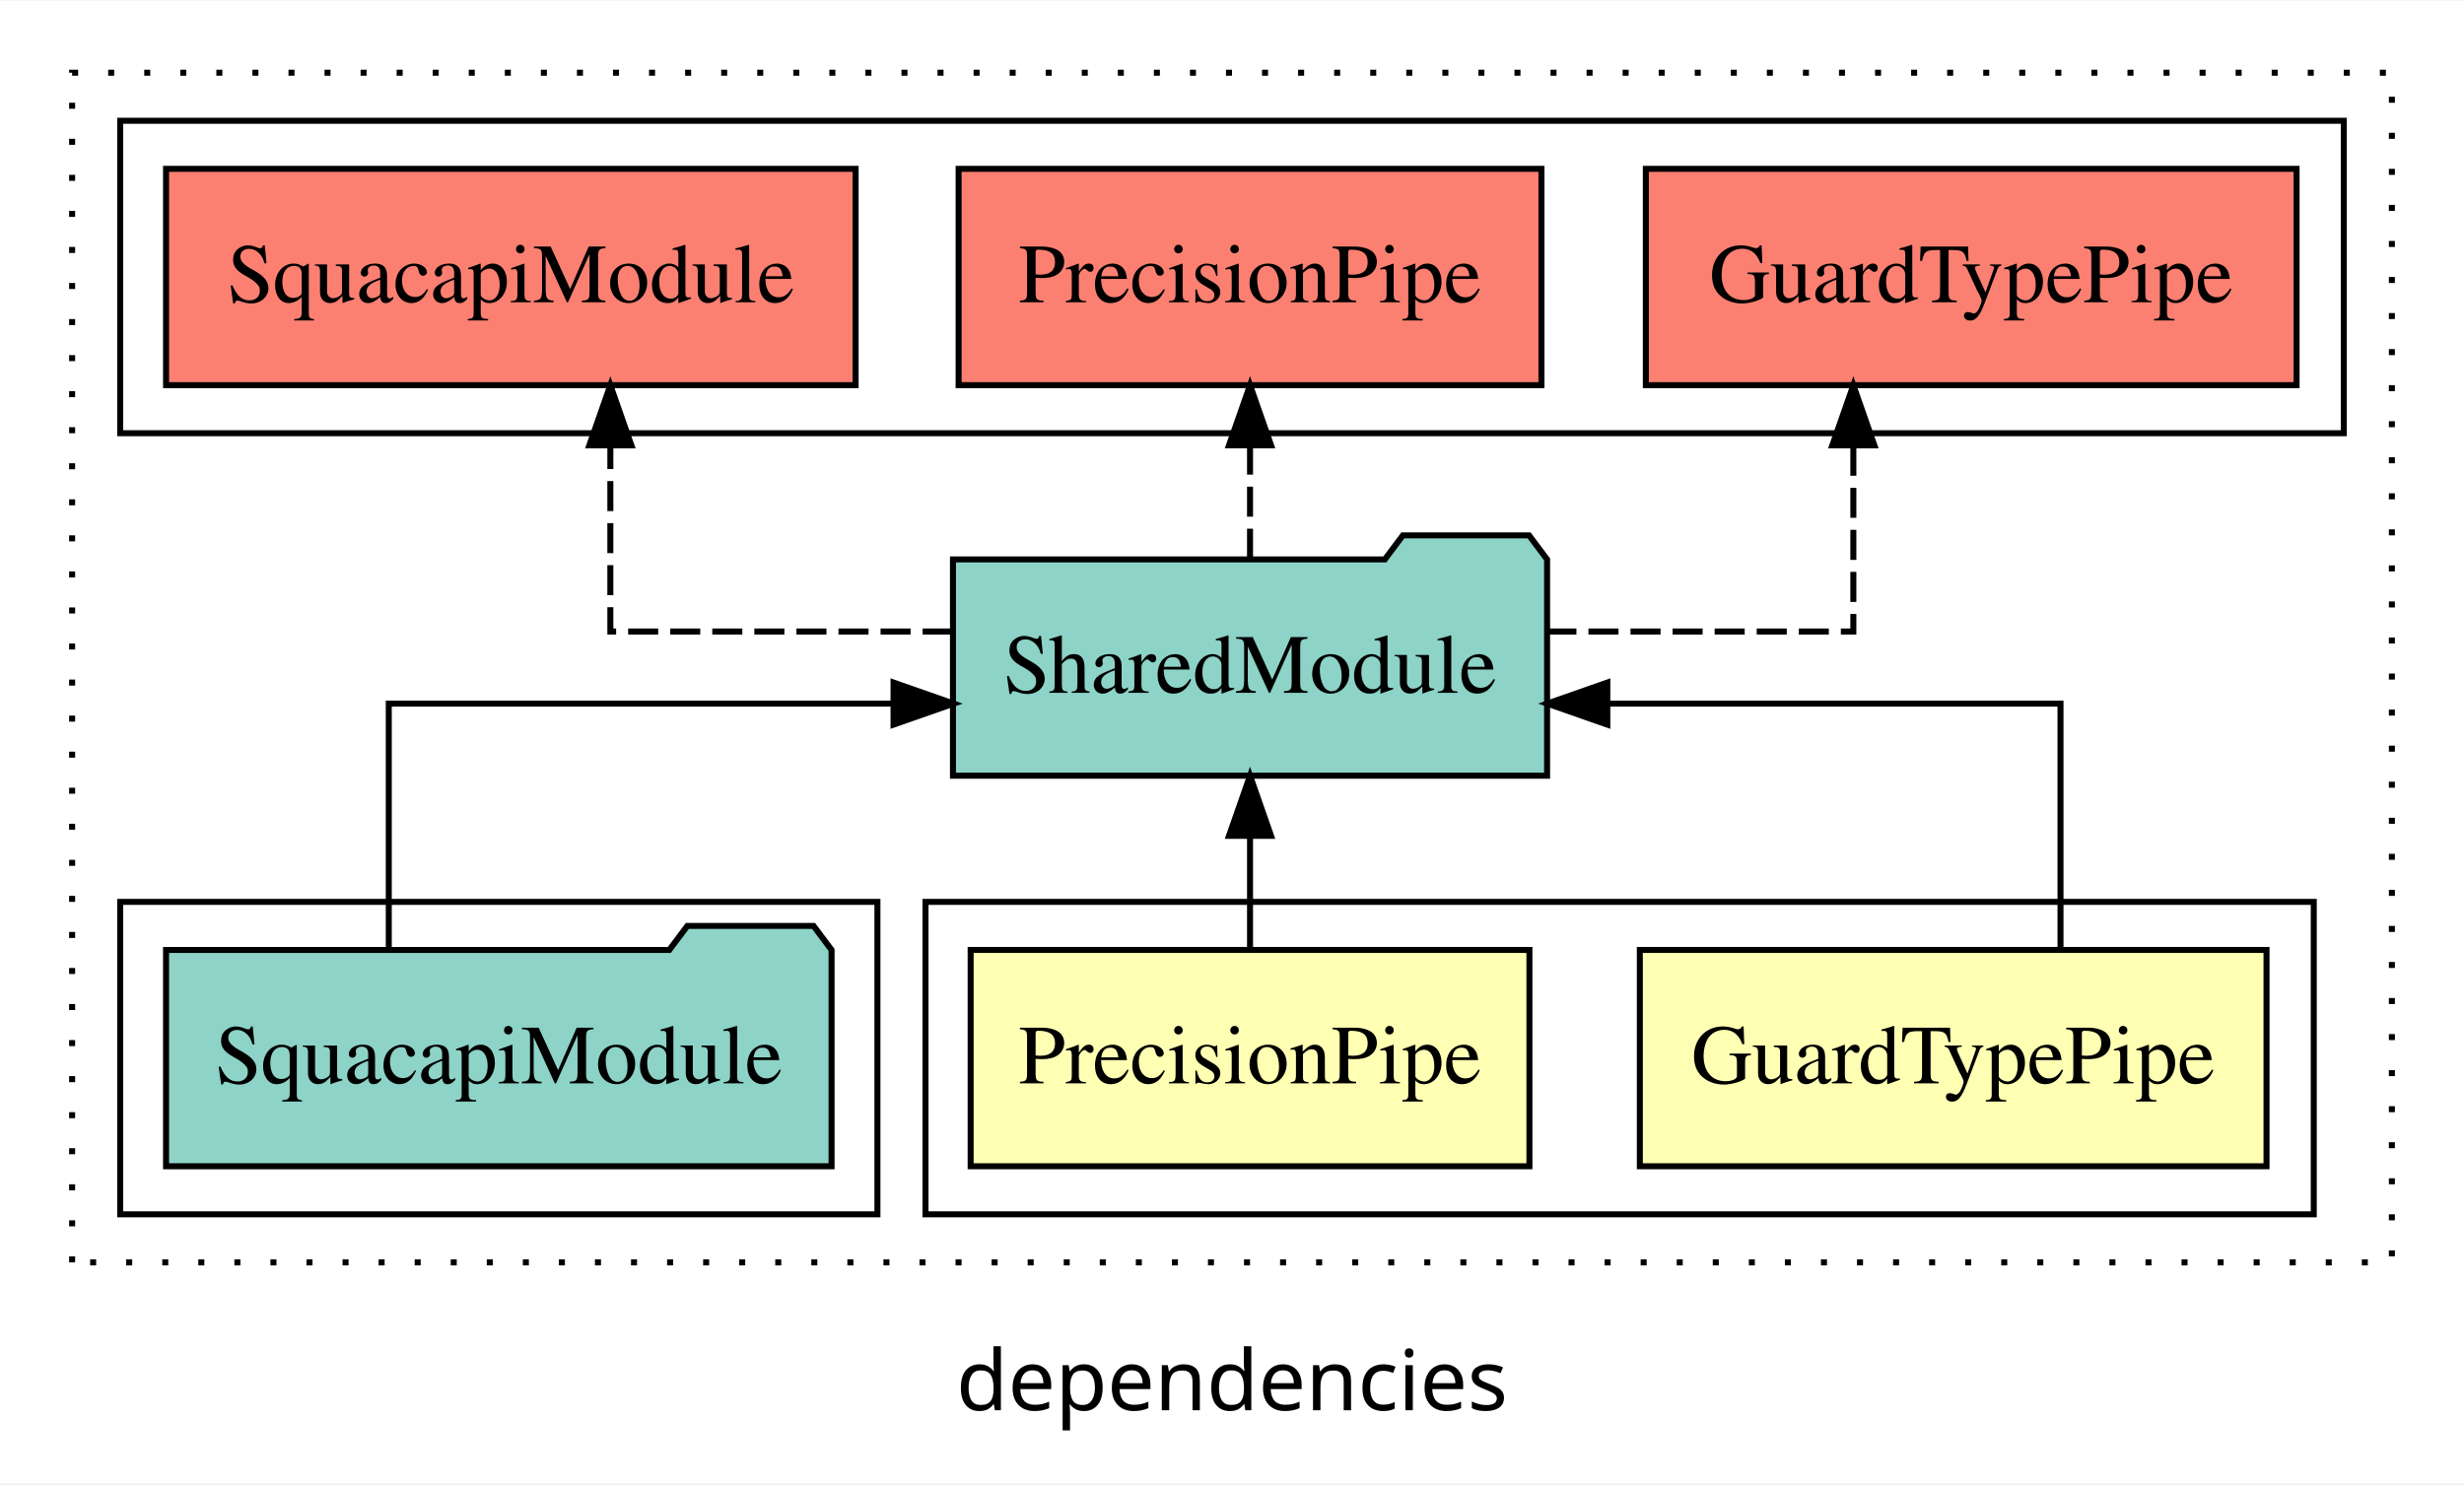
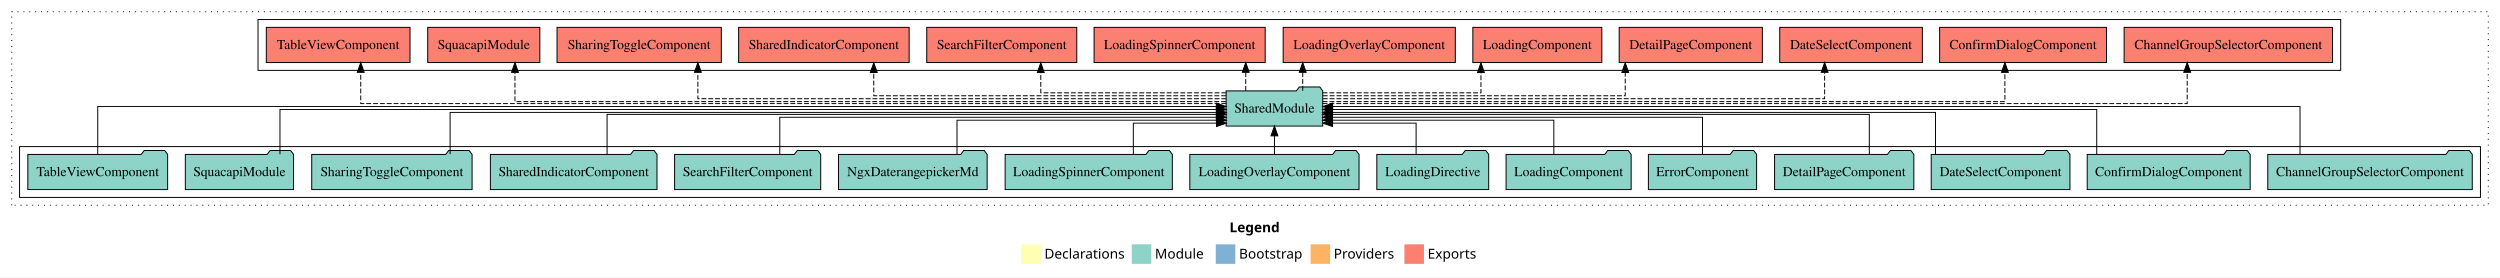
- <svg xmlns="http://www.w3.org/2000/svg" width="410pt" height="247pt" viewBox="0.00 0.00 410.00 246.80">
-   <g id="graph0" class="graph" transform="scale(1 1) rotate(0) translate(4 242.8)">
-     <polygon fill="white" stroke="transparent" points="-4,4 -4,-242.8 406,-242.8 406,4 -4,4" />
-     <text text-anchor="middle" x="201" y="-8.2" font-family="sans-serif" font-size="14.00">dependencies</text>
+ <svg xmlns="http://www.w3.org/2000/svg" width="2558pt" height="284pt" viewBox="0.00 0.00 2558.00 284.00">
+   <g id="graph0" class="graph" transform="scale(1 1) rotate(0) translate(4 280)">
+     <polygon fill="white" stroke="transparent" points="-4,4 -4,-280 2554,-280 2554,4 -4,4" />
+     <text text-anchor="start" x="1254.01" y="-42.4" font-family="Times-12" font-weight="bold" font-size="14.00">Legend</text>
+     <polygon fill="#ffffb3" stroke="transparent" points="1041,-10 1041,-30 1061,-30 1061,-10 1041,-10" />
+     <text text-anchor="start" x="1064.63" y="-15.4" font-family="Times-12" font-size="14.00">  Declarations</text>
+     <polygon fill="#8dd3c7" stroke="transparent" points="1154,-10 1154,-30 1174,-30 1174,-10 1154,-10" />
+     <text text-anchor="start" x="1177.73" y="-15.4" font-family="Times-12" font-size="14.00">  Module</text>
+     <polygon fill="#80b1d3" stroke="transparent" points="1240,-10 1240,-30 1260,-30 1260,-10 1240,-10" />
+     <text text-anchor="start" x="1263.78" y="-15.4" font-family="Times-12" font-size="14.00">  Bootstrap</text>
+     <polygon fill="#fdb462" stroke="transparent" points="1337,-10 1337,-30 1357,-30 1357,-10 1337,-10" />
+     <text text-anchor="start" x="1360.67" y="-15.4" font-family="Times-12" font-size="14.00">  Providers</text>
+     <polygon fill="#fb8072" stroke="transparent" points="1433,-10 1433,-30 1453,-30 1453,-10 1433,-10" />
+     <text text-anchor="start" x="1456.73" y="-15.4" font-family="Times-12" font-size="14.00">  Exports</text>
    <g id="clust1" class="cluster">
-       <polygon fill="none" stroke="black" stroke-dasharray="1,5" points="8,-32.8 8,-230.8 394,-230.8 394,-32.8 8,-32.8" />
-     </g>
-     <g id="clust2" class="cluster">
-       <polygon fill="none" stroke="black" points="150,-40.8 150,-92.8 381,-92.8 381,-40.8 150,-40.8" />
-     </g>
-     <g id="clust6" class="cluster">
-       <polygon fill="none" stroke="black" points="16,-170.8 16,-222.8 386,-222.8 386,-170.8 16,-170.8" />
-     </g>
-     <g id="clust5" class="cluster">
-       <polygon fill="none" stroke="black" points="16,-40.8 16,-92.8 142,-92.8 142,-40.8 16,-40.8" />
+       <polygon fill="none" stroke="black" stroke-dasharray="1,5" points="8,-70 8,-268 2542,-268 2542,-70 8,-70" />
+     </g>
+     <g id="clust3" class="cluster">
+       <polygon fill="none" stroke="black" points="16,-78 16,-130 2534,-130 2534,-78 16,-78" />
+     </g>
+     <g id="clust4" class="cluster">
+       <polygon fill="none" stroke="black" points="260,-208 260,-260 2391,-260 2391,-208 260,-208" />
    </g>
    <g id="node1" class="node">
-       <polygon fill="#ffffb3" stroke="black" points="373.14,-84.8 268.86,-84.8 268.86,-48.8 373.14,-48.8 373.14,-84.8" />
-       <text text-anchor="middle" x="321" y="-62.6" font-family="Times,serif" font-size="14.00">GuardTypePipe</text>
+       <polygon fill="#8dd3c7" stroke="black" points="2525.62,-122 2522.62,-126 2501.62,-126 2498.62,-122 2316.38,-122 2316.38,-86 2525.62,-86 2525.62,-122" />
+       <text text-anchor="middle" x="2421" y="-99.8" font-family="Times,serif" font-size="14.00">ChannelGroupSelectorComponent</text>
+     </g>
+     <g id="node16" class="node">
+       <polygon fill="#8dd3c7" stroke="black" points="1349.42,-187 1346.42,-191 1325.42,-191 1322.42,-187 1250.58,-187 1250.58,-151 1349.42,-151 1349.42,-187" />
+       <text text-anchor="middle" x="1300" y="-164.8" font-family="Times,serif" font-size="14.00">SharedModule</text>
+     </g>
+     <g id="edge1" class="edge">
+       <path fill="none" stroke="black" d="M2349.38,-122.31C2349.38,-142.15 2349.38,-171 2349.38,-171 2349.38,-171 1359.56,-171 1359.56,-171" />
+       <polygon fill="black" stroke="black" points="1359.56,-167.5 1349.56,-171 1359.56,-174.5 1359.56,-167.5" />
+     </g>
+     <g id="node2" class="node">
+       <polygon fill="#8dd3c7" stroke="black" points="2298.37,-122 2295.37,-126 2274.37,-126 2271.37,-122 2131.63,-122 2131.63,-86 2298.37,-86 2298.37,-122" />
+       <text text-anchor="middle" x="2215" y="-99.8" font-family="Times,serif" font-size="14.00">ConfirmDialogComponent</text>
+     </g>
+     <g id="edge2" class="edge">
+       <path fill="none" stroke="black" d="M2141.38,-122.17C2141.38,-141.09 2141.38,-168 2141.38,-168 2141.38,-168 1359.49,-168 1359.49,-168" />
+       <polygon fill="black" stroke="black" points="1359.49,-164.5 1349.49,-168 1359.49,-171.5 1359.49,-164.5" />
    </g>
    <g id="node3" class="node">
-       <polygon fill="#8dd3c7" stroke="black" points="253.43,-149.8 250.43,-153.8 229.43,-153.8 226.43,-149.8 154.57,-149.8 154.57,-113.8 253.43,-113.8 253.43,-149.8" />
-       <text text-anchor="middle" x="204" y="-127.6" font-family="Times,serif" font-size="14.00">SharedModule</text>
-     </g>
-     <g id="edge1" class="edge">
-       <path fill="none" stroke="black" d="M338.86,-84.82C338.86,-102.17 338.86,-125.8 338.86,-125.8 338.86,-125.8 263.45,-125.8 263.45,-125.8" />
-       <polygon fill="black" stroke="black" points="263.45,-122.3 253.45,-125.8 263.45,-129.3 263.45,-122.3" />
-     </g>
-     <g id="node2" class="node">
-       <polygon fill="#ffffb3" stroke="black" points="250.49,-84.8 157.51,-84.8 157.51,-48.8 250.49,-48.8 250.49,-84.8" />
-       <text text-anchor="middle" x="204" y="-62.6" font-family="Times,serif" font-size="14.00">PrecisionPipe</text>
-     </g>
-     <g id="edge2" class="edge">
-       <path fill="none" stroke="black" d="M204,-84.91C204,-84.91 204,-103.79 204,-103.79" />
-       <polygon fill="black" stroke="black" points="200.5,-103.79 204,-113.79 207.5,-103.79 200.5,-103.79" />
+       <polygon fill="#8dd3c7" stroke="black" points="2113.97,-122 2110.97,-126 2089.97,-126 2086.97,-122 1972.03,-122 1972.03,-86 2113.97,-86 2113.97,-122" />
+       <text text-anchor="middle" x="2043" y="-99.8" font-family="Times,serif" font-size="14.00">DateSelectComponent</text>
+     </g>
+     <g id="edge3" class="edge">
+       <path fill="none" stroke="black" d="M1976.41,-122.3C1976.41,-140.27 1976.41,-165 1976.41,-165 1976.41,-165 1359.46,-165 1359.46,-165" />
+       <polygon fill="black" stroke="black" points="1359.46,-161.5 1349.46,-165 1359.46,-168.5 1359.46,-161.5" />
+     </g>
+     <g id="node4" class="node">
+       <polygon fill="#8dd3c7" stroke="black" points="1954.25,-122 1951.25,-126 1930.25,-126 1927.25,-122 1811.75,-122 1811.75,-86 1954.25,-86 1954.25,-122" />
+       <text text-anchor="middle" x="1883" y="-99.8" font-family="Times,serif" font-size="14.00">DetailPageComponent</text>
+     </g>
+     <g id="edge4" class="edge">
+       <path fill="none" stroke="black" d="M1908.67,-122.02C1908.67,-139.37 1908.67,-163 1908.67,-163 1908.67,-163 1359.29,-163 1359.29,-163" />
+       <polygon fill="black" stroke="black" points="1359.29,-159.5 1349.29,-163 1359.29,-166.5 1359.29,-159.5" />
    </g>
    <g id="node5" class="node">
-       <polygon fill="#fb8072" stroke="black" points="378.14,-214.8 269.86,-214.8 269.86,-178.8 378.14,-178.8 378.14,-214.8" />
-       <text text-anchor="middle" x="324" y="-192.6" font-family="Times,serif" font-size="14.00">GuardTypePipe </text>
-     </g>
-     <g id="edge4" class="edge">
-       <path fill="none" stroke="black" stroke-dasharray="5,2" d="M253.31,-137.8C278.7,-137.8 304.39,-137.8 304.39,-137.8 304.39,-137.8 304.39,-168.78 304.39,-168.78" />
-       <polygon fill="black" stroke="black" points="300.89,-168.78 304.39,-178.78 307.89,-168.78 300.89,-168.78" />
+       <polygon fill="#8dd3c7" stroke="black" points="1793.37,-122 1790.37,-126 1769.37,-126 1766.37,-122 1682.63,-122 1682.63,-86 1793.37,-86 1793.37,-122" />
+       <text text-anchor="middle" x="1738" y="-99.8" font-family="Times,serif" font-size="14.00">ErrorComponent</text>
+     </g>
+     <g id="edge5" class="edge">
+       <path fill="none" stroke="black" d="M1738,-122.03C1738,-138.4 1738,-160 1738,-160 1738,-160 1359.39,-160 1359.39,-160" />
+       <polygon fill="black" stroke="black" points="1359.39,-156.5 1349.39,-160 1359.39,-163.5 1359.39,-156.5" />
    </g>
    <g id="node6" class="node">
-       <polygon fill="#fb8072" stroke="black" points="252.49,-214.8 155.51,-214.8 155.51,-178.8 252.49,-178.8 252.49,-214.8" />
-       <text text-anchor="middle" x="204" y="-192.6" font-family="Times,serif" font-size="14.00">PrecisionPipe </text>
-     </g>
-     <g id="edge5" class="edge">
-       <path fill="none" stroke="black" stroke-dasharray="5,2" d="M204,-149.91C204,-149.91 204,-168.79 204,-168.79" />
-       <polygon fill="black" stroke="black" points="200.5,-168.79 204,-178.79 207.5,-168.79 200.5,-168.79" />
+       <polygon fill="#8dd3c7" stroke="black" points="1664.99,-122 1661.99,-126 1640.99,-126 1637.99,-122 1537.01,-122 1537.01,-86 1664.99,-86 1664.99,-122" />
+       <text text-anchor="middle" x="1601" y="-99.8" font-family="Times,serif" font-size="14.00">LoadingComponent</text>
+     </g>
+     <g id="edge6" class="edge">
+       <path fill="none" stroke="black" d="M1585.88,-122.24C1585.88,-137.57 1585.88,-157 1585.88,-157 1585.88,-157 1359.47,-157 1359.47,-157" />
+       <polygon fill="black" stroke="black" points="1359.47,-153.5 1349.47,-157 1359.47,-160.5 1359.47,-153.5" />
    </g>
    <g id="node7" class="node">
-       <polygon fill="#fb8072" stroke="black" points="138.37,-214.8 23.63,-214.8 23.63,-178.8 138.37,-178.8 138.37,-214.8" />
-       <text text-anchor="middle" x="81" y="-192.6" font-family="Times,serif" font-size="14.00">SquacapiModule </text>
-     </g>
-     <g id="edge6" class="edge">
-       <path fill="none" stroke="black" stroke-dasharray="5,2" d="M154.52,-137.8C126.72,-137.8 97.56,-137.8 97.56,-137.8 97.56,-137.8 97.56,-168.78 97.56,-168.78" />
-       <polygon fill="black" stroke="black" points="94.06,-168.78 97.56,-178.78 101.06,-168.78 94.06,-168.78" />
-     </g>
-     <g id="node4" class="node">
-       <polygon fill="#8dd3c7" stroke="black" points="134.37,-84.8 131.37,-88.8 110.37,-88.8 107.37,-84.8 23.63,-84.8 23.63,-48.8 134.37,-48.8 134.37,-84.8" />
-       <text text-anchor="middle" x="79" y="-62.6" font-family="Times,serif" font-size="14.00">SquacapiModule</text>
-     </g>
-     <g id="edge3" class="edge">
-       <path fill="none" stroke="black" d="M60.69,-84.82C60.69,-102.17 60.69,-125.8 60.69,-125.8 60.69,-125.8 144.68,-125.8 144.68,-125.8" />
-       <polygon fill="black" stroke="black" points="144.68,-129.3 154.68,-125.8 144.68,-122.3 144.68,-129.3" />
+       <polygon fill="#8dd3c7" stroke="black" points="1519.24,-122 1516.24,-126 1495.24,-126 1492.24,-122 1404.76,-122 1404.76,-86 1519.24,-86 1519.24,-122" />
+       <text text-anchor="middle" x="1462" y="-99.8" font-family="Times,serif" font-size="14.00">LoadingDirective</text>
+     </g>
+     <g id="edge7" class="edge">
+       <path fill="none" stroke="black" d="M1444.96,-122.05C1444.96,-136.37 1444.96,-154 1444.96,-154 1444.96,-154 1359.48,-154 1359.48,-154" />
+       <polygon fill="black" stroke="black" points="1359.48,-150.5 1349.48,-154 1359.48,-157.5 1359.48,-150.5" />
+     </g>
+     <g id="node8" class="node">
+       <polygon fill="#8dd3c7" stroke="black" points="1386.58,-122 1383.58,-126 1362.58,-126 1359.58,-122 1213.42,-122 1213.42,-86 1386.58,-86 1386.58,-122" />
+       <text text-anchor="middle" x="1300" y="-99.8" font-family="Times,serif" font-size="14.00">LoadingOverlayComponent</text>
+     </g>
+     <g id="edge8" class="edge">
+       <path fill="none" stroke="black" d="M1300,-122.11C1300,-122.11 1300,-140.99 1300,-140.99" />
+       <polygon fill="black" stroke="black" points="1296.5,-140.99 1300,-150.99 1303.5,-140.99 1296.5,-140.99" />
+     </g>
+     <g id="node9" class="node">
+       <polygon fill="#8dd3c7" stroke="black" points="1195.54,-122 1192.54,-126 1171.54,-126 1168.54,-122 1024.46,-122 1024.46,-86 1195.54,-86 1195.54,-122" />
+       <text text-anchor="middle" x="1110" y="-99.8" font-family="Times,serif" font-size="14.00">LoadingSpinnerComponent</text>
+     </g>
+     <g id="edge9" class="edge">
+       <path fill="none" stroke="black" d="M1155.62,-122.05C1155.62,-136.37 1155.62,-154 1155.62,-154 1155.62,-154 1240.72,-154 1240.72,-154" />
+       <polygon fill="black" stroke="black" points="1240.72,-157.5 1250.72,-154 1240.72,-150.5 1240.72,-157.5" />
+     </g>
+     <g id="node10" class="node">
+       <polygon fill="#8dd3c7" stroke="black" points="1006.05,-122 1003.05,-126 982.05,-126 979.05,-122 853.95,-122 853.95,-86 1006.05,-86 1006.05,-122" />
+       <text text-anchor="middle" x="930" y="-99.8" font-family="Times,serif" font-size="14.00">NgxDaterangepickerMd</text>
+     </g>
+     <g id="edge10" class="edge">
+       <path fill="none" stroke="black" d="M975.2,-122.24C975.2,-137.57 975.2,-157 975.2,-157 975.2,-157 1240.67,-157 1240.67,-157" />
+       <polygon fill="black" stroke="black" points="1240.67,-160.5 1250.67,-157 1240.67,-153.5 1240.67,-160.5" />
+     </g>
+     <g id="node11" class="node">
+       <polygon fill="#8dd3c7" stroke="black" points="835.75,-122 832.75,-126 811.75,-126 808.75,-122 686.25,-122 686.25,-86 835.75,-86 835.75,-122" />
+       <text text-anchor="middle" x="761" y="-99.8" font-family="Times,serif" font-size="14.00">SearchFilterComponent</text>
+     </g>
+     <g id="edge11" class="edge">
+       <path fill="none" stroke="black" d="M793.88,-122.03C793.88,-138.4 793.88,-160 793.88,-160 793.88,-160 1240.55,-160 1240.55,-160" />
+       <polygon fill="black" stroke="black" points="1240.55,-163.5 1250.55,-160 1240.55,-156.5 1240.55,-163.5" />
+     </g>
+     <g id="node12" class="node">
+       <polygon fill="#8dd3c7" stroke="black" points="668.24,-122 665.24,-126 644.24,-126 641.24,-122 497.76,-122 497.76,-86 668.24,-86 668.24,-122" />
+       <text text-anchor="middle" x="583" y="-99.8" font-family="Times,serif" font-size="14.00">SharedIndicatorComponent</text>
+     </g>
+     <g id="edge12" class="edge">
+       <path fill="none" stroke="black" d="M617.17,-122.02C617.17,-139.37 617.17,-163 617.17,-163 617.17,-163 1240.62,-163 1240.62,-163" />
+       <polygon fill="black" stroke="black" points="1240.62,-166.5 1250.62,-163 1240.62,-159.5 1240.62,-166.5" />
+     </g>
+     <g id="node13" class="node">
+       <polygon fill="#8dd3c7" stroke="black" points="479.04,-122 476.04,-126 455.04,-126 452.04,-122 314.96,-122 314.96,-86 479.04,-86 479.04,-122" />
+       <text text-anchor="middle" x="397" y="-99.8" font-family="Times,serif" font-size="14.00">SharingToggleComponent</text>
+     </g>
+     <g id="edge13" class="edge">
+       <path fill="none" stroke="black" d="M456.54,-122.3C456.54,-140.27 456.54,-165 456.54,-165 456.54,-165 1240.7,-165 1240.7,-165" />
+       <polygon fill="black" stroke="black" points="1240.7,-168.5 1250.7,-165 1240.7,-161.5 1240.7,-168.5" />
+     </g>
+     <g id="node14" class="node">
+       <polygon fill="#8dd3c7" stroke="black" points="296.37,-122 293.37,-126 272.37,-126 269.37,-122 185.63,-122 185.63,-86 296.37,-86 296.37,-122" />
+       <text text-anchor="middle" x="241" y="-99.8" font-family="Times,serif" font-size="14.00">SquacapiModule</text>
+     </g>
+     <g id="edge14" class="edge">
+       <path fill="none" stroke="black" d="M282.46,-122.17C282.46,-141.09 282.46,-168 282.46,-168 282.46,-168 1240.58,-168 1240.58,-168" />
+       <polygon fill="black" stroke="black" points="1240.58,-171.5 1250.58,-168 1240.58,-164.5 1240.58,-171.5" />
+     </g>
+     <g id="node15" class="node">
+       <polygon fill="#8dd3c7" stroke="black" points="167.52,-122 164.52,-126 143.52,-126 140.52,-122 24.48,-122 24.48,-86 167.52,-86 167.52,-122" />
+       <text text-anchor="middle" x="96" y="-99.8" font-family="Times,serif" font-size="14.00">TableViewComponent</text>
+     </g>
+     <g id="edge15" class="edge">
+       <path fill="none" stroke="black" d="M96,-122.31C96,-142.15 96,-171 96,-171 96,-171 1240.56,-171 1240.56,-171" />
+       <polygon fill="black" stroke="black" points="1240.56,-174.5 1250.56,-171 1240.56,-167.5 1240.56,-174.5" />
+     </g>
+     <g id="node17" class="node">
+       <polygon fill="#fb8072" stroke="black" points="2382.62,-252 2169.38,-252 2169.38,-216 2382.62,-216 2382.62,-252" />
+       <text text-anchor="middle" x="2276" y="-229.8" font-family="Times,serif" font-size="14.00">ChannelGroupSelectorComponent </text>
+     </g>
+     <g id="edge16" class="edge">
+       <path fill="none" stroke="black" stroke-dasharray="5,2" d="M1349.22,-174C1541.85,-174 2233.94,-174 2233.94,-174 2233.94,-174 2233.94,-206 2233.94,-206" />
+       <polygon fill="black" stroke="black" points="2230.44,-206 2233.94,-216 2237.44,-206 2230.44,-206" />
+     </g>
+     <g id="node18" class="node">
+       <polygon fill="#fb8072" stroke="black" points="2151.37,-252 1980.63,-252 1980.63,-216 2151.37,-216 2151.37,-252" />
+       <text text-anchor="middle" x="2066" y="-229.8" font-family="Times,serif" font-size="14.00">ConfirmDialogComponent </text>
+     </g>
+     <g id="edge17" class="edge">
+       <path fill="none" stroke="black" stroke-dasharray="5,2" d="M1349.33,-176C1515.93,-176 2047.4,-176 2047.4,-176 2047.4,-176 2047.4,-205.97 2047.4,-205.97" />
+       <polygon fill="black" stroke="black" points="2043.9,-205.97 2047.4,-215.97 2050.9,-205.97 2043.9,-205.97" />
+     </g>
+     <g id="node19" class="node">
+       <polygon fill="#fb8072" stroke="black" points="1962.97,-252 1817.03,-252 1817.03,-216 1962.97,-216 1962.97,-252" />
+       <text text-anchor="middle" x="1890" y="-229.8" font-family="Times,serif" font-size="14.00">DateSelectComponent </text>
+     </g>
+     <g id="edge18" class="edge">
+       <path fill="none" stroke="black" stroke-dasharray="5,2" d="M1349.47,-179C1486.84,-179 1862.97,-179 1862.97,-179 1862.97,-179 1862.97,-205.99 1862.97,-205.99" />
+       <polygon fill="black" stroke="black" points="1859.47,-205.99 1862.97,-215.99 1866.47,-205.99 1859.47,-205.99" />
+     </g>
+     <g id="node20" class="node">
+       <polygon fill="#fb8072" stroke="black" points="1799.25,-252 1652.75,-252 1652.75,-216 1799.25,-216 1799.25,-252" />
+       <text text-anchor="middle" x="1726" y="-229.8" font-family="Times,serif" font-size="14.00">DetailPageComponent </text>
+     </g>
+     <g id="edge19" class="edge">
+       <path fill="none" stroke="black" stroke-dasharray="5,2" d="M1349.53,-182C1448,-182 1658.93,-182 1658.93,-182 1658.93,-182 1658.93,-205.81 1658.93,-205.81" />
+       <polygon fill="black" stroke="black" points="1655.43,-205.81 1658.93,-215.81 1662.43,-205.81 1655.43,-205.81" />
+     </g>
+     <g id="node21" class="node">
+       <polygon fill="#fb8072" stroke="black" points="1634.99,-252 1503.01,-252 1503.01,-216 1634.99,-216 1634.99,-252" />
+       <text text-anchor="middle" x="1569" y="-229.8" font-family="Times,serif" font-size="14.00">LoadingComponent </text>
+     </g>
+     <g id="edge20" class="edge">
+       <path fill="none" stroke="black" stroke-dasharray="5,2" d="M1349.28,-185C1411.72,-185 1511.31,-185 1511.31,-185 1511.31,-185 1511.31,-205.75 1511.31,-205.75" />
+       <polygon fill="black" stroke="black" points="1507.81,-205.75 1511.31,-215.75 1514.81,-205.75 1507.81,-205.75" />
+     </g>
+     <g id="node22" class="node">
+       <polygon fill="#fb8072" stroke="black" points="1485.08,-252 1308.92,-252 1308.92,-216 1485.08,-216 1485.08,-252" />
+       <text text-anchor="middle" x="1397" y="-229.8" font-family="Times,serif" font-size="14.00">LoadingOverlayComponent </text>
+     </g>
+     <g id="edge21" class="edge">
+       <path fill="none" stroke="black" stroke-dasharray="5,2" d="M1328.96,-187.11C1328.96,-187.11 1328.96,-205.99 1328.96,-205.99" />
+       <polygon fill="black" stroke="black" points="1325.46,-205.99 1328.96,-215.99 1332.46,-205.99 1325.46,-205.99" />
+     </g>
+     <g id="node23" class="node">
+       <polygon fill="#fb8072" stroke="black" points="1290.54,-252 1115.46,-252 1115.46,-216 1290.54,-216 1290.54,-252" />
+       <text text-anchor="middle" x="1203" y="-229.8" font-family="Times,serif" font-size="14.00">LoadingSpinnerComponent </text>
+     </g>
+     <g id="edge22" class="edge">
+       <path fill="none" stroke="black" stroke-dasharray="5,2" d="M1270.65,-187.11C1270.65,-187.11 1270.65,-205.99 1270.65,-205.99" />
+       <polygon fill="black" stroke="black" points="1267.15,-205.99 1270.65,-215.99 1274.15,-205.99 1267.15,-205.99" />
+     </g>
+     <g id="node24" class="node">
+       <polygon fill="#fb8072" stroke="black" points="1097.75,-252 944.25,-252 944.25,-216 1097.75,-216 1097.75,-252" />
+       <text text-anchor="middle" x="1021" y="-229.8" font-family="Times,serif" font-size="14.00">SearchFilterComponent </text>
+     </g>
+     <g id="edge23" class="edge">
+       <path fill="none" stroke="black" stroke-dasharray="5,2" d="M1250.75,-185C1180.77,-185 1060.93,-185 1060.93,-185 1060.93,-185 1060.93,-205.75 1060.93,-205.75" />
+       <polygon fill="black" stroke="black" points="1057.43,-205.75 1060.93,-215.75 1064.43,-205.75 1057.43,-205.75" />
+     </g>
+     <g id="node25" class="node">
+       <polygon fill="#fb8072" stroke="black" points="926.24,-252 751.76,-252 751.76,-216 926.24,-216 926.24,-252" />
+       <text text-anchor="middle" x="839" y="-229.8" font-family="Times,serif" font-size="14.00">SharedIndicatorComponent </text>
+     </g>
+     <g id="edge24" class="edge">
+       <path fill="none" stroke="black" stroke-dasharray="5,2" d="M1250.55,-182C1141.52,-182 890.05,-182 890.05,-182 890.05,-182 890.05,-205.81 890.05,-205.81" />
+       <polygon fill="black" stroke="black" points="886.55,-205.81 890.05,-215.81 893.55,-205.81 886.55,-205.81" />
+     </g>
+     <g id="node26" class="node">
+       <polygon fill="#fb8072" stroke="black" points="734.04,-252 565.96,-252 565.96,-216 734.04,-216 734.04,-252" />
+       <text text-anchor="middle" x="650" y="-229.8" font-family="Times,serif" font-size="14.00">SharingToggleComponent </text>
+     </g>
+     <g id="edge25" class="edge">
+       <path fill="none" stroke="black" stroke-dasharray="5,2" d="M1250.72,-179C1108.93,-179 710.07,-179 710.07,-179 710.07,-179 710.07,-205.99 710.07,-205.99" />
+       <polygon fill="black" stroke="black" points="706.57,-205.99 710.07,-215.99 713.57,-205.99 706.57,-205.99" />
+     </g>
+     <g id="node27" class="node">
+       <polygon fill="#fb8072" stroke="black" points="548.37,-252 433.63,-252 433.63,-216 548.37,-216 548.37,-252" />
+       <text text-anchor="middle" x="491" y="-229.8" font-family="Times,serif" font-size="14.00">SquacapiModule </text>
+     </g>
+     <g id="edge26" class="edge">
+       <path fill="none" stroke="black" stroke-dasharray="5,2" d="M1250.5,-176C1079.34,-176 522.91,-176 522.91,-176 522.91,-176 522.91,-205.97 522.91,-205.97" />
+       <polygon fill="black" stroke="black" points="519.41,-205.97 522.91,-215.97 526.41,-205.97 519.41,-205.97" />
+     </g>
+     <g id="node28" class="node">
+       <polygon fill="#fb8072" stroke="black" points="415.52,-252 268.48,-252 268.48,-216 415.52,-216 415.52,-252" />
+       <text text-anchor="middle" x="342" y="-229.8" font-family="Times,serif" font-size="14.00">TableViewComponent </text>
+     </g>
+     <g id="edge27" class="edge">
+       <path fill="none" stroke="black" stroke-dasharray="5,2" d="M1250.73,-174C1057.91,-174 365.12,-174 365.12,-174 365.12,-174 365.12,-206 365.12,-206" />
+       <polygon fill="black" stroke="black" points="361.62,-206 365.12,-216 368.62,-206 361.62,-206" />
    </g>
  </g>
</svg>
